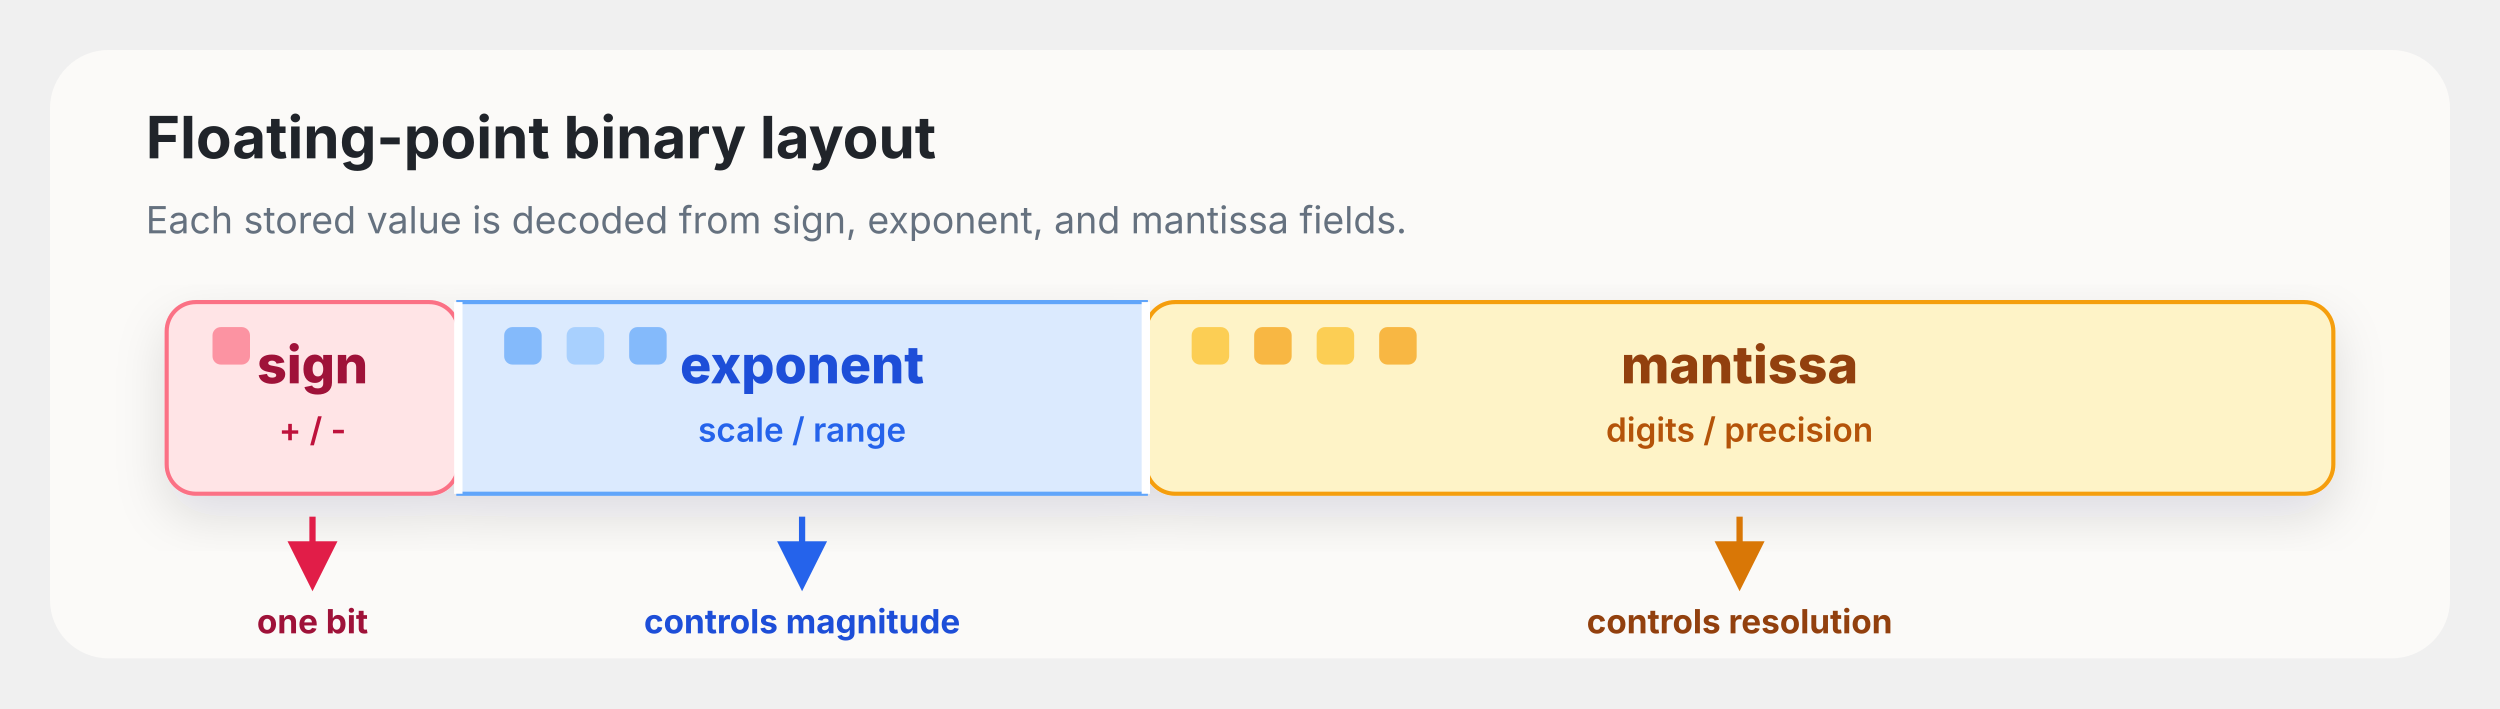
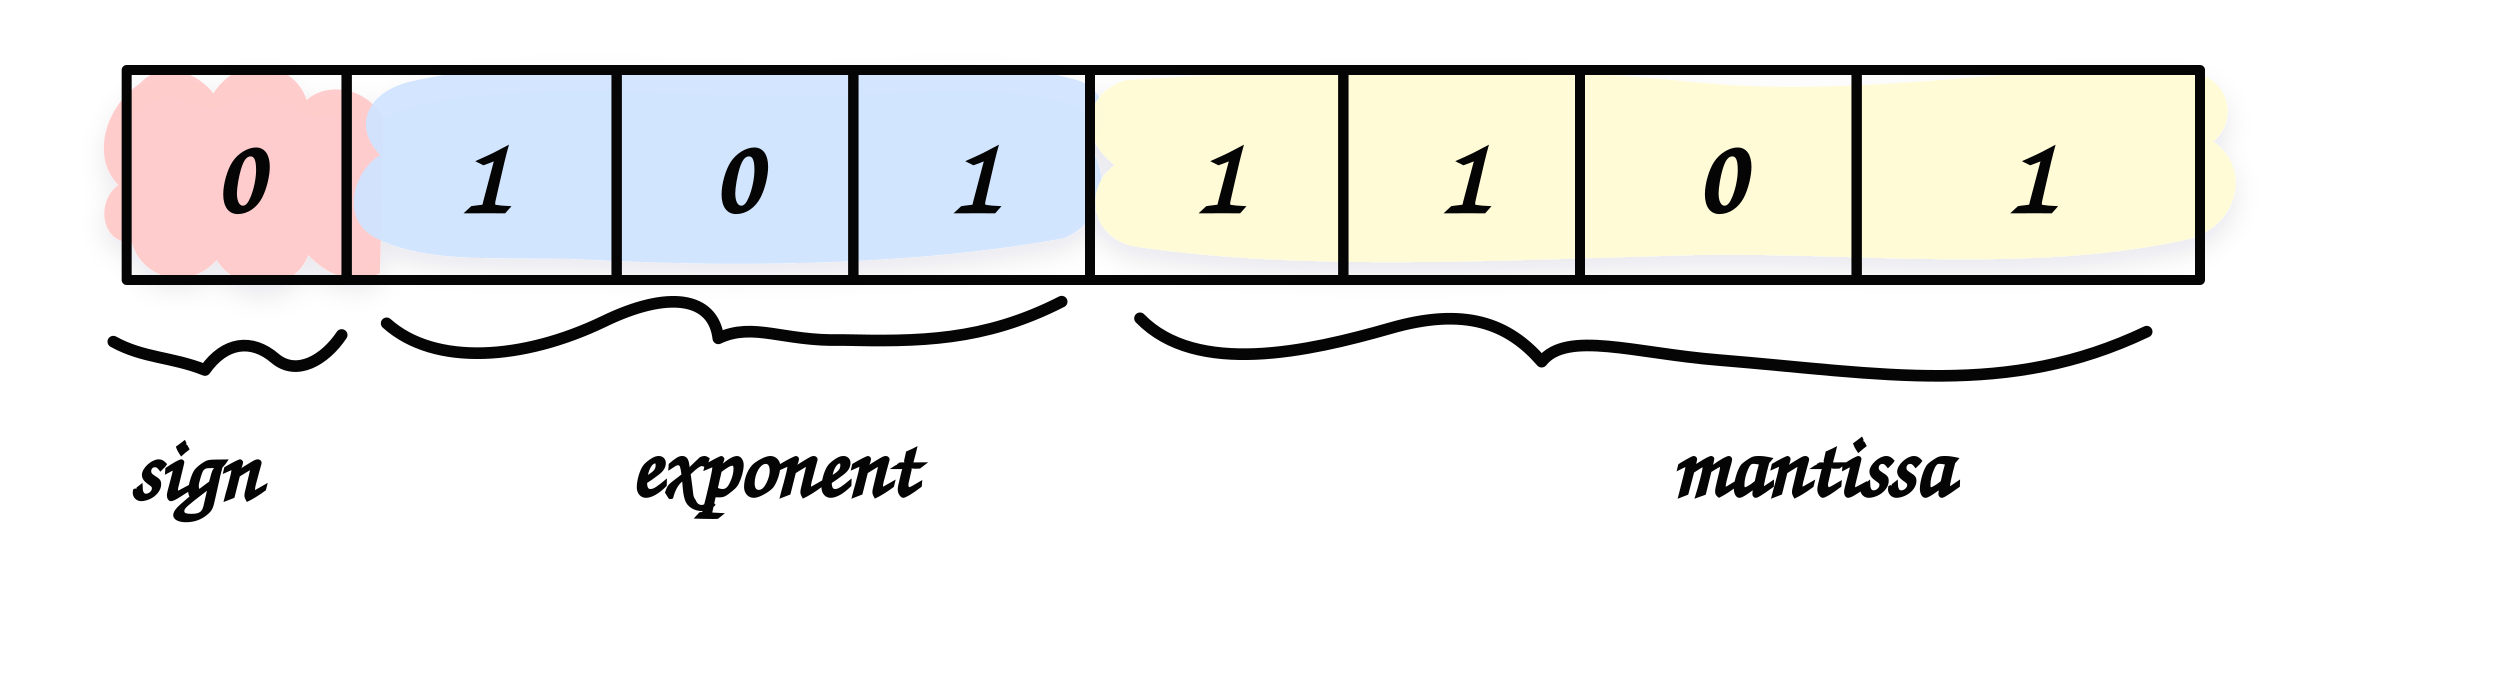
- <svg xmlns="http://www.w3.org/2000/svg" width="1200" height="340" viewBox="0 0 1200 340" role="img" aria-labelledby="title desc">
+ <svg xmlns="http://www.w3.org/2000/svg" width="1500" height="420" viewBox="0 0 1500 420" role="img" aria-labelledby="title desc">
  <defs>
-     <filter id="shadow" x="-10%" y="-20%" width="120%" height="150%">
-       <feDropShadow dx="0" dy="10" stdDeviation="12" flood-color="#102030" flood-opacity="0.12" />
+     <filter id="soft-shadow" x="-10%" y="-20%" width="120%" height="160%">
+       <feDropShadow dx="0" dy="7" stdDeviation="8" flood-color="#102030" flood-opacity="0.10" />
    </filter>
-     <marker id="arrow-blue" viewBox="0 0 10 10" refX="8" refY="5" markerWidth="8" markerHeight="8" orient="auto-start-reverse">
-       <path d="M 0 0 L 10 5 L 0 10 z" fill="#2563eb" />
-     </marker>
-     <marker id="arrow-amber" viewBox="0 0 10 10" refX="8" refY="5" markerWidth="8" markerHeight="8" orient="auto-start-reverse">
-       <path d="M 0 0 L 10 5 L 0 10 z" fill="#d97706" />
-     </marker>
-     <marker id="arrow-rose" viewBox="0 0 10 10" refX="8" refY="5" markerWidth="8" markerHeight="8" orient="auto-start-reverse">
-       <path d="M 0 0 L 10 5 L 0 10 z" fill="#e11d48" />
-     </marker>
+     <style>
+       text {
+         font-family: "Comic Sans MS", "Chalkboard SE", "Bradley Hand", "Segoe Print", cursive;
+         fill: #050505;
+       }
+       .bit {
+         font-size: 64px;
+         font-weight: 700;
+       }
+       .label {
+         font-size: 54px;
+         font-weight: 700;
+       }
+     </style>
  </defs>
-   <rect x="24" y="24" width="1152" height="292" rx="28" fill="#fbfaf8" />
-   <text x="70" y="76" font-family="Inter, -apple-system, BlinkMacSystemFont, 'Segoe UI', sans-serif" font-size="28" font-weight="700" fill="#20242a">Floating-point binary layout</text>
-   <text x="70" y="112" font-family="Inter, -apple-system, BlinkMacSystemFont, 'Segoe UI', sans-serif" font-size="18" fill="#65717f">Each stored value is decoded from sign, exponent, and mantissa fields.</text>
-   <g filter="url(#shadow)">
-     <rect x="80" y="145" width="140" height="92" rx="14" fill="#ffe4e6" stroke="#fb7185" stroke-width="2" />
-     <rect x="220" y="145" width="330" height="92" rx="0" fill="#dbeafe" stroke="#60a5fa" stroke-width="2" />
-     <rect x="550" y="145" width="570" height="92" rx="14" fill="#fef3c7" stroke="#f59e0b" stroke-width="2" />
-     <line x1="220" y1="145" x2="220" y2="237" stroke="#ffffff" stroke-width="4" />
-     <line x1="550" y1="145" x2="550" y2="237" stroke="#ffffff" stroke-width="4" />
+   <rect width="1500" height="420" fill="#ffffff" />
+   <g filter="url(#soft-shadow)">
+     <path d="M84 50 C98 35 119 44 128 56 C145 30 177 38 184 60 C196 49 220 52 230 71 L228 164 C211 172 195 164 185 153 C176 177 142 176 130 156 C112 176 84 166 79 145 C61 147 57 121 71 111 C55 95 62 65 84 50 Z" fill="#ffc9c9" opacity="0.92" />
+     <path d="M246 49 C310 34 395 41 456 43 C529 45 586 31 646 48 C664 53 668 75 653 88 C667 103 662 134 638 143 C556 158 456 161 357 156 C306 153 257 160 224 142 C205 131 211 104 228 93 C211 75 221 55 246 49 Z" fill="#cfe3ff" opacity="0.92" />
+     <path d="M676 48 C790 41 906 38 1014 49 C1124 61 1235 34 1312 43 C1337 45 1344 71 1328 85 C1351 101 1343 134 1315 143 C1220 165 1111 151 1017 153 C901 156 783 163 682 148 C655 144 649 113 669 99 C646 82 651 55 676 48 Z" fill="#fffbd5" opacity="0.95" />
  </g>
-   <text x="150" y="184" text-anchor="middle" font-family="Inter, -apple-system, BlinkMacSystemFont, 'Segoe UI', sans-serif" font-size="25" font-weight="800" fill="#9f1239">sign</text>
-   <text x="150" y="212" text-anchor="middle" font-family="Inter, -apple-system, BlinkMacSystemFont, 'Segoe UI', sans-serif" font-size="16" font-weight="600" fill="#be123c">+ / -</text>
-   <text x="385" y="184" text-anchor="middle" font-family="Inter, -apple-system, BlinkMacSystemFont, 'Segoe UI', sans-serif" font-size="25" font-weight="800" fill="#1d4ed8">exponent</text>
-   <text x="385" y="212" text-anchor="middle" font-family="Inter, -apple-system, BlinkMacSystemFont, 'Segoe UI', sans-serif" font-size="16" font-weight="600" fill="#2563eb">scale / range</text>
-   <text x="835" y="184" text-anchor="middle" font-family="Inter, -apple-system, BlinkMacSystemFont, 'Segoe UI', sans-serif" font-size="25" font-weight="800" fill="#92400e">mantissa</text>
-   <text x="835" y="212" text-anchor="middle" font-family="Inter, -apple-system, BlinkMacSystemFont, 'Segoe UI', sans-serif" font-size="16" font-weight="600" fill="#b45309">digits / precision</text>
-   <g opacity="0.7">
-     <rect x="102" y="157" width="18" height="18" rx="4" fill="#fb7185" />
-     <rect x="242" y="157" width="18" height="18" rx="4" fill="#60a5fa" />
-     <rect x="272" y="157" width="18" height="18" rx="4" fill="#93c5fd" />
-     <rect x="302" y="157" width="18" height="18" rx="4" fill="#60a5fa" />
-     <rect x="572" y="157" width="18" height="18" rx="4" fill="#fbbf24" />
-     <rect x="602" y="157" width="18" height="18" rx="4" fill="#f59e0b" />
-     <rect x="632" y="157" width="18" height="18" rx="4" fill="#fbbf24" />
-     <rect x="662" y="157" width="18" height="18" rx="4" fill="#f59e0b" />
+   <g stroke="#050505" stroke-width="6" stroke-linejoin="round" stroke-linecap="round">
+     <rect x="76" y="42" width="132" height="126" fill="none" />
+     <rect x="208" y="42" width="162" height="126" fill="none" />
+     <rect x="370" y="42" width="142" height="126" fill="none" />
+     <rect x="512" y="42" width="142" height="126" fill="none" />
+     <rect x="654" y="42" width="152" height="126" fill="none" />
+     <rect x="806" y="42" width="142" height="126" fill="none" />
+     <rect x="948" y="42" width="166" height="126" fill="none" />
+     <rect x="1114" y="42" width="206" height="126" fill="none" />
  </g>
-   <path d="M 150 248 L 150 279" stroke="#e11d48" stroke-width="3" marker-end="url(#arrow-rose)" />
-   <path d="M 385 248 L 385 279" stroke="#2563eb" stroke-width="3" marker-end="url(#arrow-blue)" />
-   <path d="M 835 248 L 835 279" stroke="#d97706" stroke-width="3" marker-end="url(#arrow-amber)" />
-   <text x="150" y="304" text-anchor="middle" font-family="Inter, -apple-system, BlinkMacSystemFont, 'Segoe UI', sans-serif" font-size="16" font-weight="650" fill="#9f1239">one bit</text>
-   <text x="385" y="304" text-anchor="middle" font-family="Inter, -apple-system, BlinkMacSystemFont, 'Segoe UI', sans-serif" font-size="16" font-weight="650" fill="#1d4ed8">controls magnitude</text>
-   <text x="835" y="304" text-anchor="middle" font-family="Inter, -apple-system, BlinkMacSystemFont, 'Segoe UI', sans-serif" font-size="16" font-weight="650" fill="#92400e">controls resolution</text>
+   <text x="142" y="128" text-anchor="middle" class="bit">0</text>
+   <text x="289" y="128" text-anchor="middle" class="bit">1</text>
+   <text x="441" y="128" text-anchor="middle" class="bit">0</text>
+   <text x="583" y="128" text-anchor="middle" class="bit">1</text>
+   <text x="730" y="128" text-anchor="middle" class="bit">1</text>
+   <text x="877" y="128" text-anchor="middle" class="bit">1</text>
+   <text x="1031" y="128" text-anchor="middle" class="bit">0</text>
+   <text x="1217" y="128" text-anchor="middle" class="bit">1</text>
+   <g fill="none" stroke="#050505" stroke-width="7" stroke-linecap="round" stroke-linejoin="round">
+     <path d="M68 205 C86 215 103 214 123 222 C135 205 151 203 165 215 C178 226 195 216 205 201" />
+     <path d="M232 194 C261 220 314 216 362 193 C401 174 428 178 431 203 C452 193 470 205 505 204 C551 205 590 205 637 181" />
+     <path d="M684 191 C718 226 785 211 834 197 C879 184 905 194 925 217 C940 198 981 212 1031 216 C1130 224 1204 239 1288 199" />
+   </g>
+   <text x="116" y="300" text-anchor="middle" class="label">sign</text>
+   <text x="463" y="298" text-anchor="middle" class="label">exponent</text>
+   <text x="1086" y="298" text-anchor="middle" class="label">mantissa</text>
</svg>
